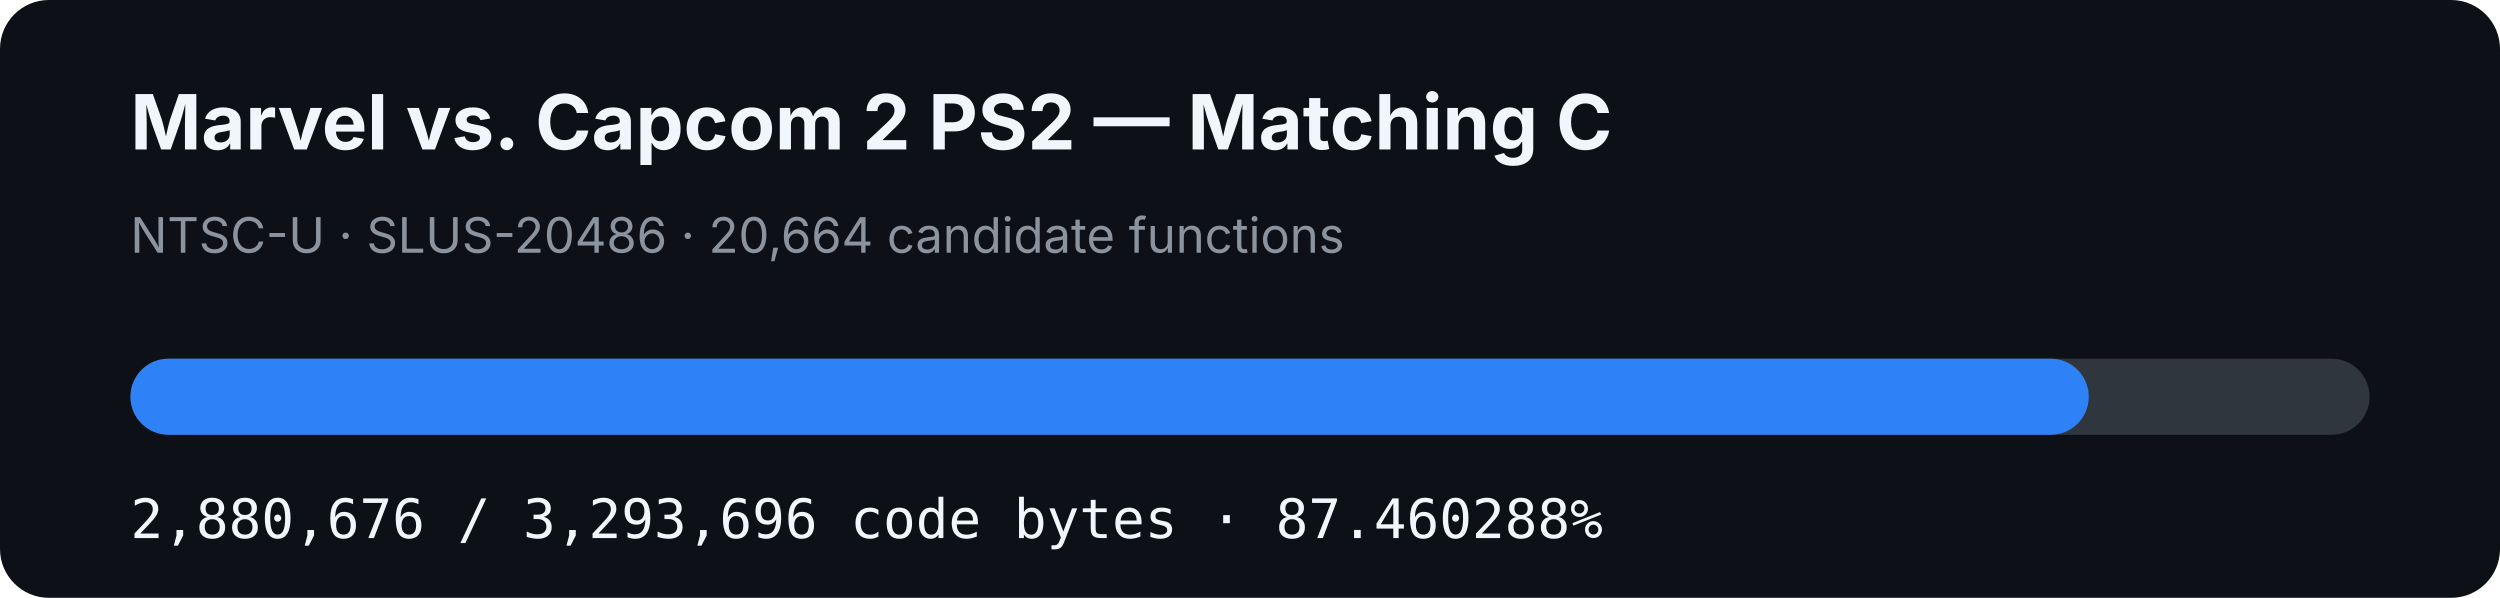
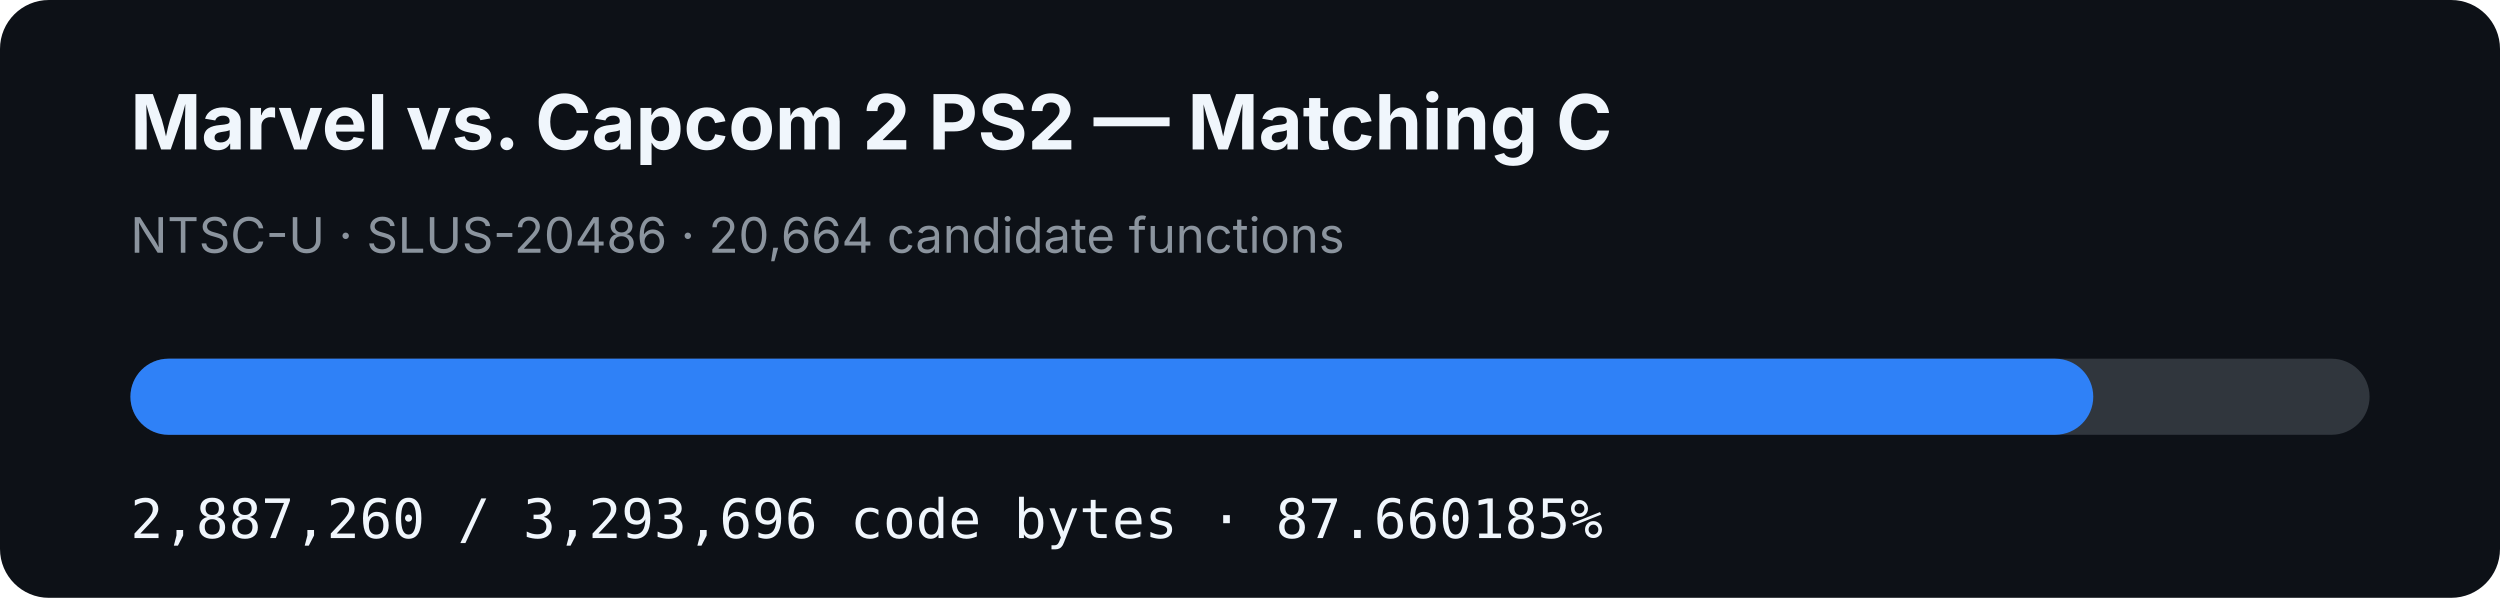
- <svg xmlns="http://www.w3.org/2000/svg" width="920" height="220" viewBox="0 0 920 220" role="img" aria-label="MVC2 PS2 matching C progress: 87.460288%">
+ <svg xmlns="http://www.w3.org/2000/svg" width="920" height="220" viewBox="0 0 920 220" role="img" aria-label="MVC2 PS2 matching C progress: 87.660185%">
  <rect width="920" height="220" rx="18" fill="#0d1117" />
  <text x="48" y="55" fill="#f0f6fc" font-family="-apple-system,BlinkMacSystemFont,Segoe UI,sans-serif" font-size="28" font-weight="700">Marvel vs. Capcom 2 PS2 — Matching C</text>
  <text x="48" y="93" fill="#8b949e" font-family="-apple-system,BlinkMacSystemFont,Segoe UI,sans-serif" font-size="18">NTSC-U · SLUS-20486 · 20,664 candidate functions</text>
  <rect x="48" y="132" width="824" height="28" rx="14" fill="#30363d" />
-   <rect x="48" y="132" width="720.673" height="28" rx="14" fill="#2f81f7" />
-   <text x="48" y="198" fill="#f0f6fc" font-family="ui-monospace,SFMono-Regular,Menlo,monospace" font-size="20">2,880,676 / 3,293,696 code bytes · 87.460288%</text>
+   <rect x="48" y="132" width="722.32" height="28" rx="14" fill="#2f81f7" />
+   <text x="48" y="198" fill="#f0f6fc" font-family="ui-monospace,SFMono-Regular,Menlo,monospace" font-size="20">2,887,260 / 3,293,696 code bytes · 87.660185%</text>
</svg>
